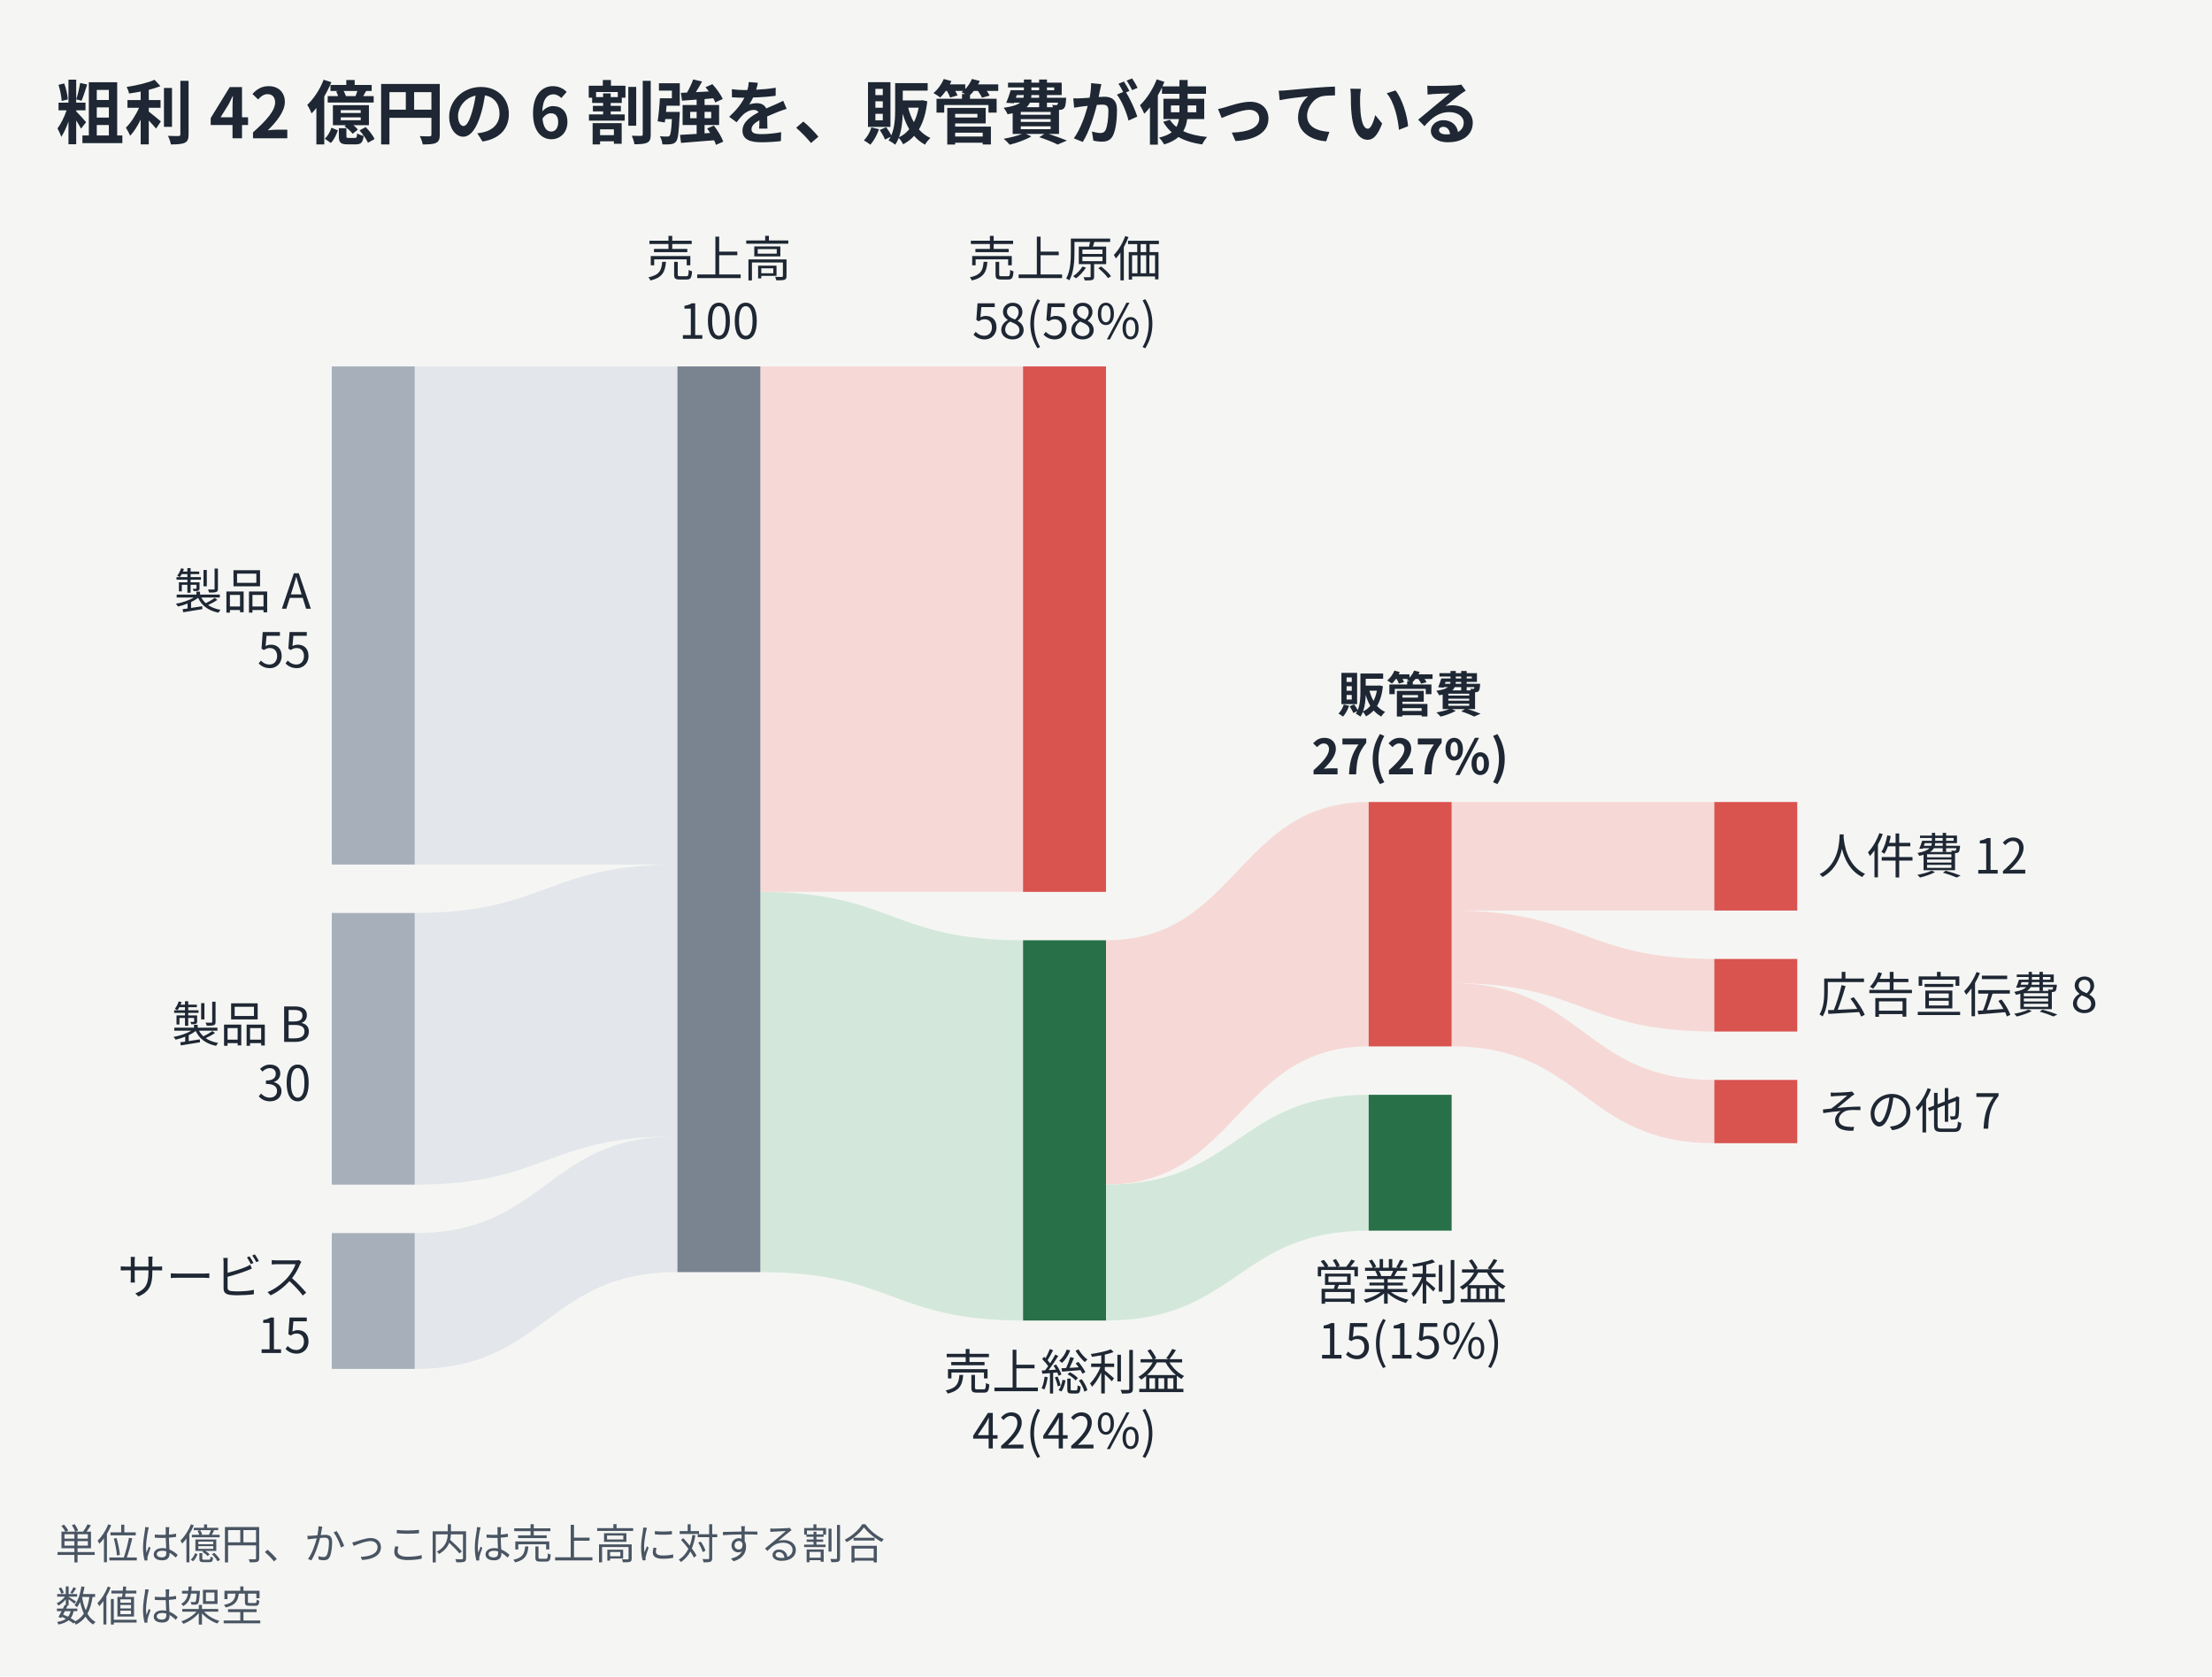
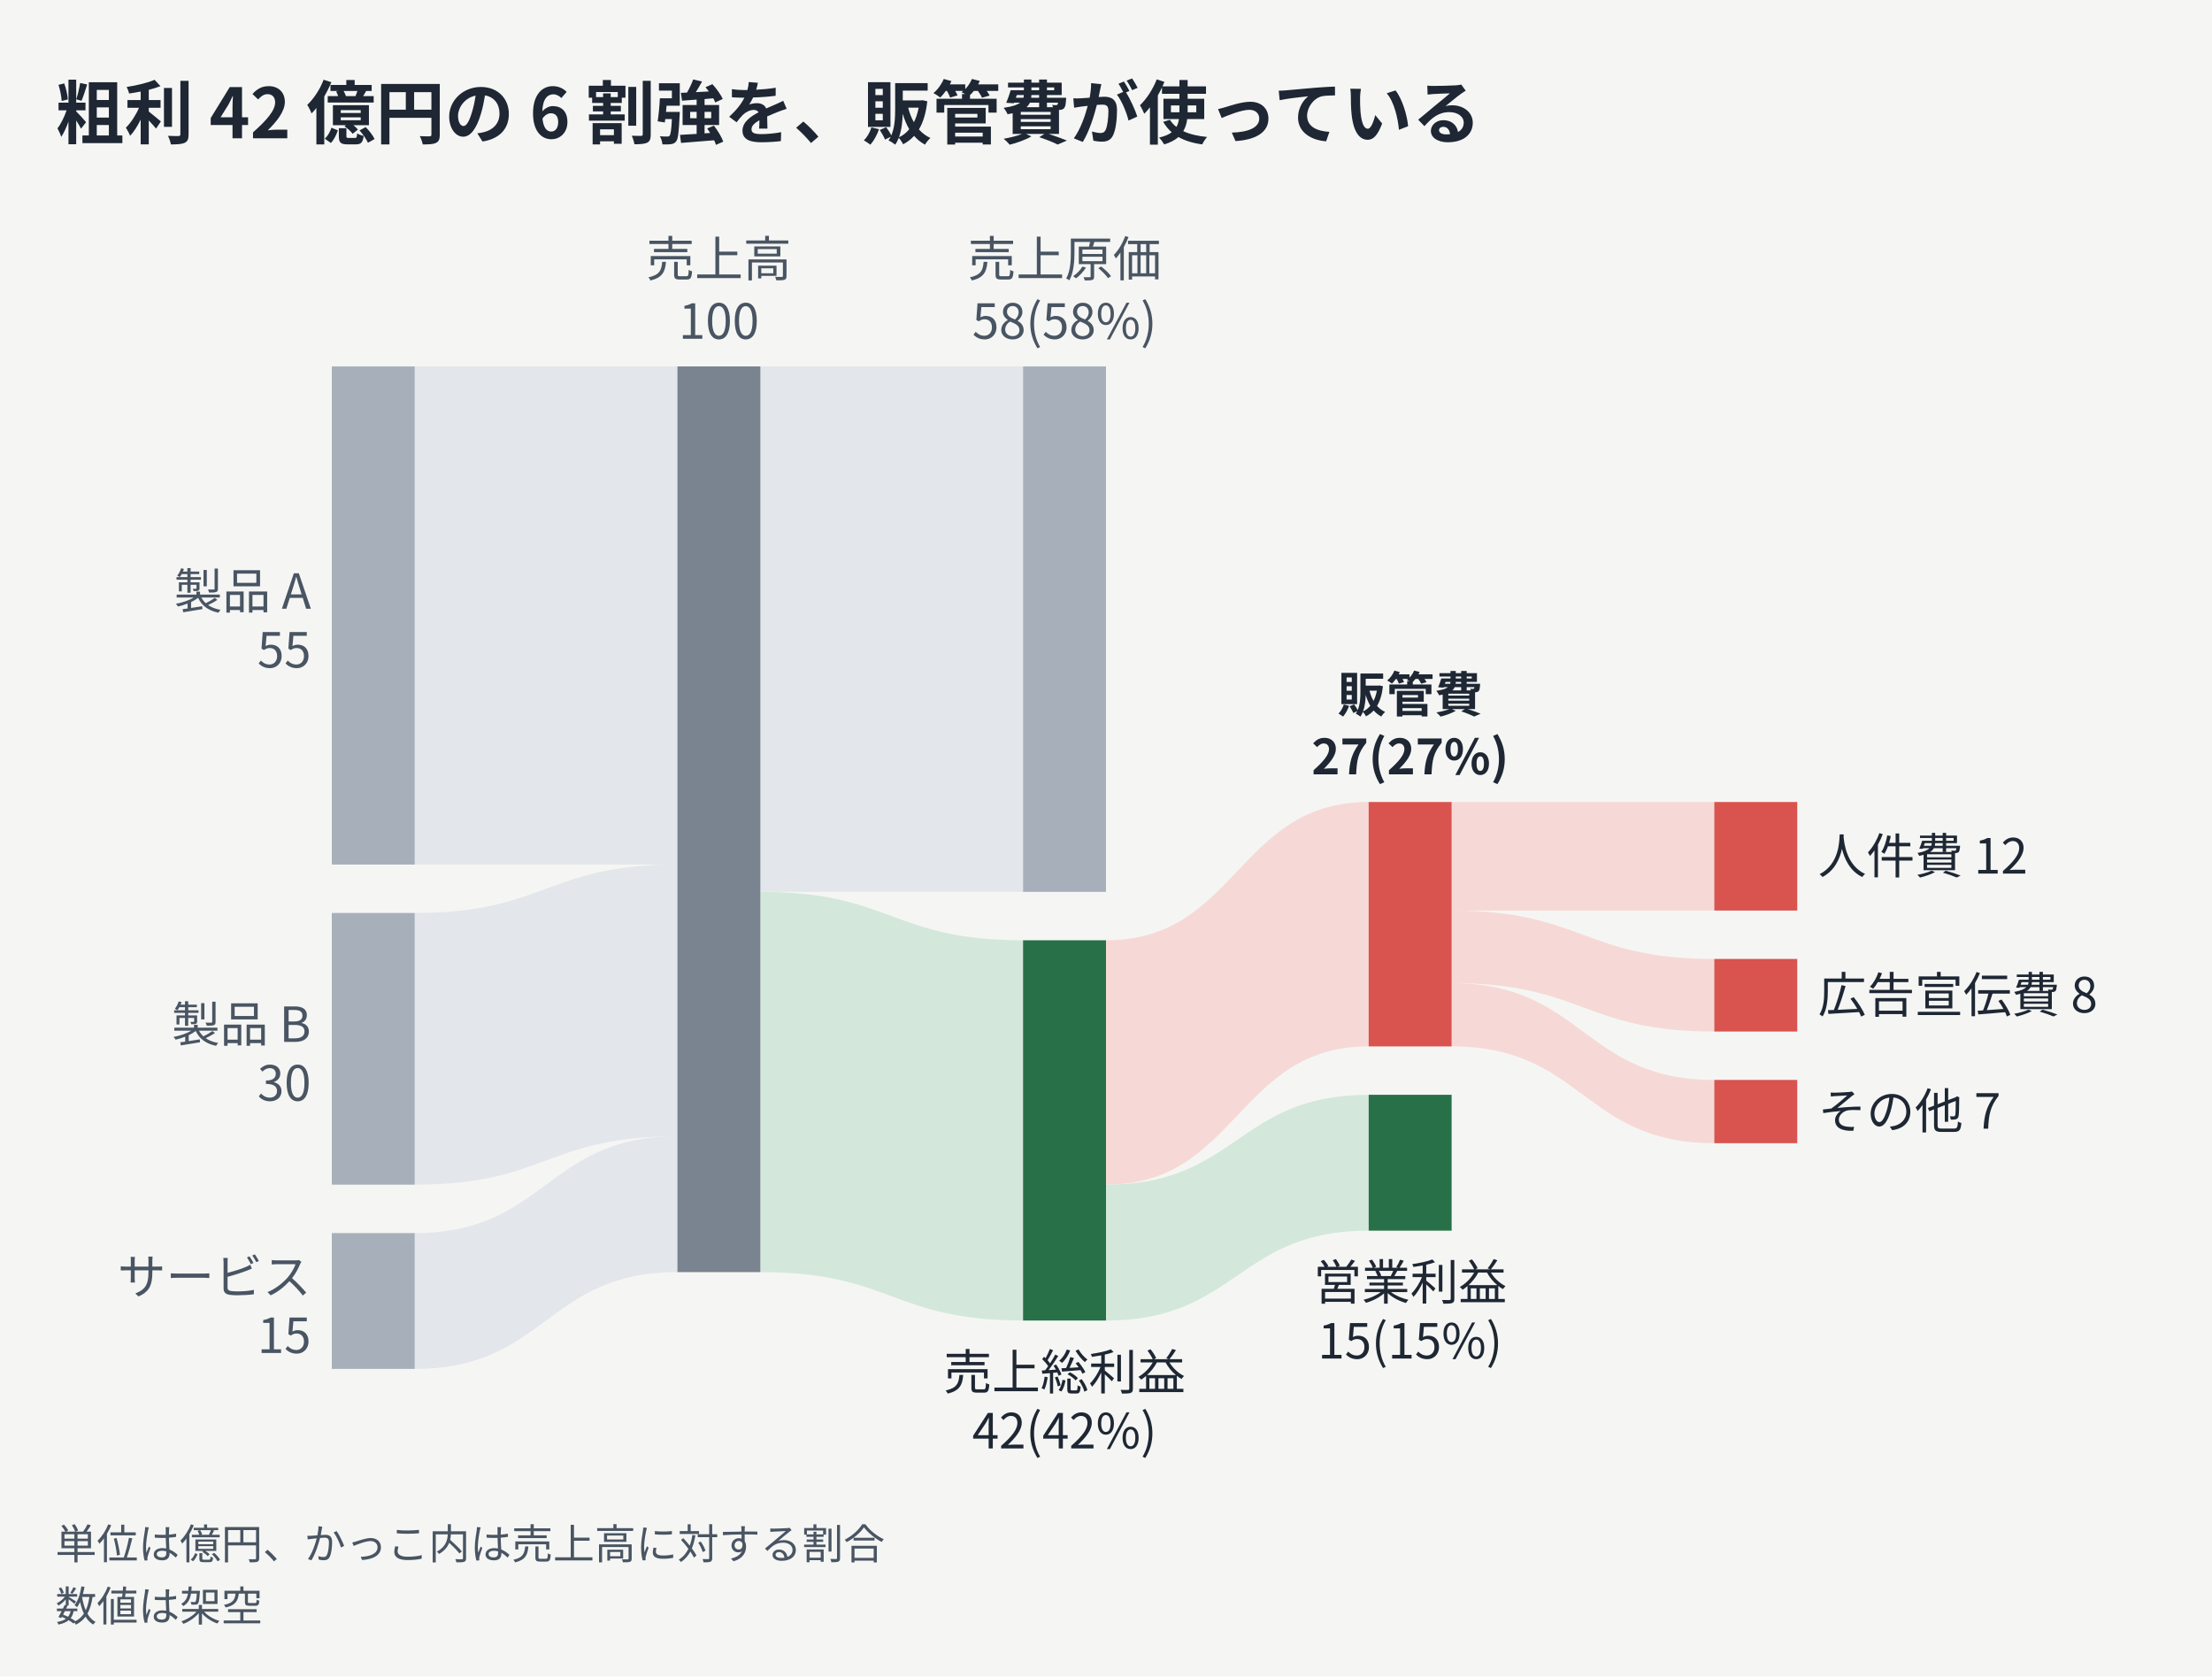
<svg xmlns="http://www.w3.org/2000/svg" viewBox="0 0 640 485" width="640" height="485" font-family="'BIZ UDPGothic','Yu Gothic UI','Meiryo','Hiragino Sans','Noto Sans JP','Noto Sans CJK JP','IPAPGothic',sans-serif">
  <rect x="0" y="0" width="640" height="485" fill="#f5f6f4" />
  <style>
    .title { font-size: 20px; font-weight: 700; fill: #1e2733; }
    .h { font-size: 16px; font-weight: 700; fill: #1e2733; }
    .t { font-size: 16px; fill: #1e2733; }
    .s { font-size: 14px; fill: #4a5563; }
    .hp { font-size: 16px; font-weight: 700; fill: #2b5c8a; }
    .p { font-size: 14px; font-weight: 700; fill: #2b5c8a; }
    .o { font-size: 14px; font-weight: 700; fill: #9a4a14; }
    .d { font-size: 14px; fill: #1e2733; }
    .b { font-size: 14px; font-weight: 700; fill: #1e2733; }
    .src { font-size: 12px; fill: #4a5563; }
    .halo { paint-order: stroke; stroke: #f5f6f4; stroke-width: 6px; stroke-linejoin: round; }
  </style>
  <text x="16" y="40" class="title">粗利 42 億円の 6 割強を、販管費が使っている</text>
  <path d="M120.0,106.0 C158.0,106.0 158.0,106.0 196.0,106.0 V250.1 C158.0,250.1 158.0,250.1 120.0,250.1 Z" fill="#e3e6ea" />
  <path d="M120.0,264.1 C158.0,264.1 158.0,250.1 196.0,250.1 V328.7 C158.0,328.7 158.0,342.7 120.0,342.7 Z" fill="#e3e6ea" />
  <path d="M120.0,356.7 C158.0,356.7 158.0,328.7 196.0,328.7 V368.0 C158.0,368.0 158.0,396.0 120.0,396.0 Z" fill="#e3e6ea" />
-   <path d="M220.0,106.0 C258.0,106.0 258.0,106.0 296.0,106.0 V258.0 C258.0,258.0 258.0,258.0 220.0,258.0 Z" fill="#f6d9d6" />
+   <path d="M220.0,106.0 C258.0,106.0 258.0,106.0 296.0,106.0 V258.0 C258.0,258.0 258.0,258.0 220.0,258.0 Z" fill="#e3e6ea" />
  <path d="M220.0,258.0 C258.0,258.0 258.0,272.0 296.0,272.0 V382.0 C258.0,382.0 258.0,368.0 220.0,368.0 Z" fill="#d3e8da" />
  <path d="M320.0,272.0 C358.0,272.0 358.0,232.0 396.0,232.0 V302.7 C358.0,302.7 358.0,342.7 320.0,342.7 Z" fill="#f6d9d6" />
  <path d="M320.0,342.7 C358.0,342.7 358.0,316.7 396.0,316.7 V356.0 C358.0,356.0 358.0,382.0 320.0,382.0 Z" fill="#d3e8da" />
  <path d="M420.0,232.0 C458.0,232.0 458.0,232.0 496.0,232.0 V263.4 C458.0,263.4 458.0,263.4 420.0,263.4 Z" fill="#f6d9d6" />
  <path d="M420.0,263.4 C458.0,263.4 458.0,277.4 496.0,277.4 V298.4 C458.0,298.4 458.0,284.4 420.0,284.4 Z" fill="#f6d9d6" />
  <path d="M420.0,284.4 C458.0,284.4 458.0,312.4 496.0,312.4 V330.7 C458.0,330.7 458.0,302.7 420.0,302.7 Z" fill="#f6d9d6" />
  <rect x="96" y="106.0" width="24" height="144.1" fill="#a7b0ba" />
  <rect x="96" y="264.1" width="24" height="78.6" fill="#a7b0ba" />
  <rect x="96" y="356.7" width="24" height="39.3" fill="#a7b0ba" />
  <rect x="196" y="106.0" width="24" height="262.0" fill="#7a8490" />
-   <rect x="296" y="106.0" width="24" height="152.0" fill="#d9534f" />
+   <rect x="296" y="106.0" width="24" height="152.0" fill="#a7b0ba" />
  <rect x="296" y="272.0" width="24" height="110.0" fill="#287048" />
  <rect x="396" y="232.0" width="24" height="70.7" fill="#d9534f" />
  <rect x="396" y="316.7" width="24" height="39.3" fill="#287048" />
  <rect x="496" y="232.0" width="24" height="31.4" fill="#d9534f" />
  <rect x="496" y="277.4" width="24" height="21.0" fill="#d9534f" />
  <rect x="496" y="312.4" width="24" height="18.3" fill="#d9534f" />
-   <text x="90" y="176.1" class="d" text-anchor="end">製品 A</text>
-   <text x="90" y="193.1" class="d" text-anchor="end">55</text>
-   <text x="90" y="301.4" class="d" text-anchor="end">製品 B</text>
-   <text x="90" y="318.4" class="d" text-anchor="end">30</text>
-   <text x="90" y="374.4" class="d" text-anchor="end">サービス</text>
-   <text x="90" y="391.4" class="d" text-anchor="end">15</text>
-   <text x="208.0" y="80.0" class="d" text-anchor="middle">売上高</text>
-   <text x="208.0" y="98.0" class="d" text-anchor="middle">100</text>
-   <text x="308.0" y="80.0" class="d" text-anchor="middle">売上原価</text>
-   <text x="308.0" y="98.0" class="d" text-anchor="middle">58(58%)</text>
+   <text x="90" y="176.1" class="s" text-anchor="end">製品 A</text>
+   <text x="90" y="193.1" class="s" text-anchor="end">55</text>
+   <text x="90" y="301.4" class="s" text-anchor="end">製品 B</text>
+   <text x="90" y="318.4" class="s" text-anchor="end">30</text>
+   <text x="90" y="374.4" class="s" text-anchor="end">サービス</text>
+   <text x="90" y="391.4" class="s" text-anchor="end">15</text>
+   <text x="208.0" y="80.0" class="s" text-anchor="middle">売上高</text>
+   <text x="208.0" y="98.0" class="s" text-anchor="middle">100</text>
+   <text x="308.0" y="80.0" class="s" text-anchor="middle">売上原価</text>
+   <text x="308.0" y="98.0" class="s" text-anchor="middle">58(58%)</text>
  <text x="308.0" y="402.0" class="d" text-anchor="middle">売上総利益</text>
  <text x="308.0" y="419.0" class="d" text-anchor="middle">42(42%)</text>
  <text x="408.0" y="206.0" class="b" text-anchor="middle">販管費</text>
  <text x="408.0" y="224.0" class="b" text-anchor="middle">27(27%)</text>
  <text x="408.0" y="376.0" class="d" text-anchor="middle">営業利益</text>
  <text x="408.0" y="393.0" class="d" text-anchor="middle">15(15%)</text>
  <text x="526" y="252.7" class="d">人件費 12</text>
  <text x="526" y="292.9" class="d">広告宣伝費 8</text>
  <text x="526" y="326.5" class="d">その他 7</text>
  <text x="16" y="451" class="src">単位は億円、かっこ内は売上高に対する割合</text>
  <text x="16" y="469" class="src">数値は架空</text>
</svg>
